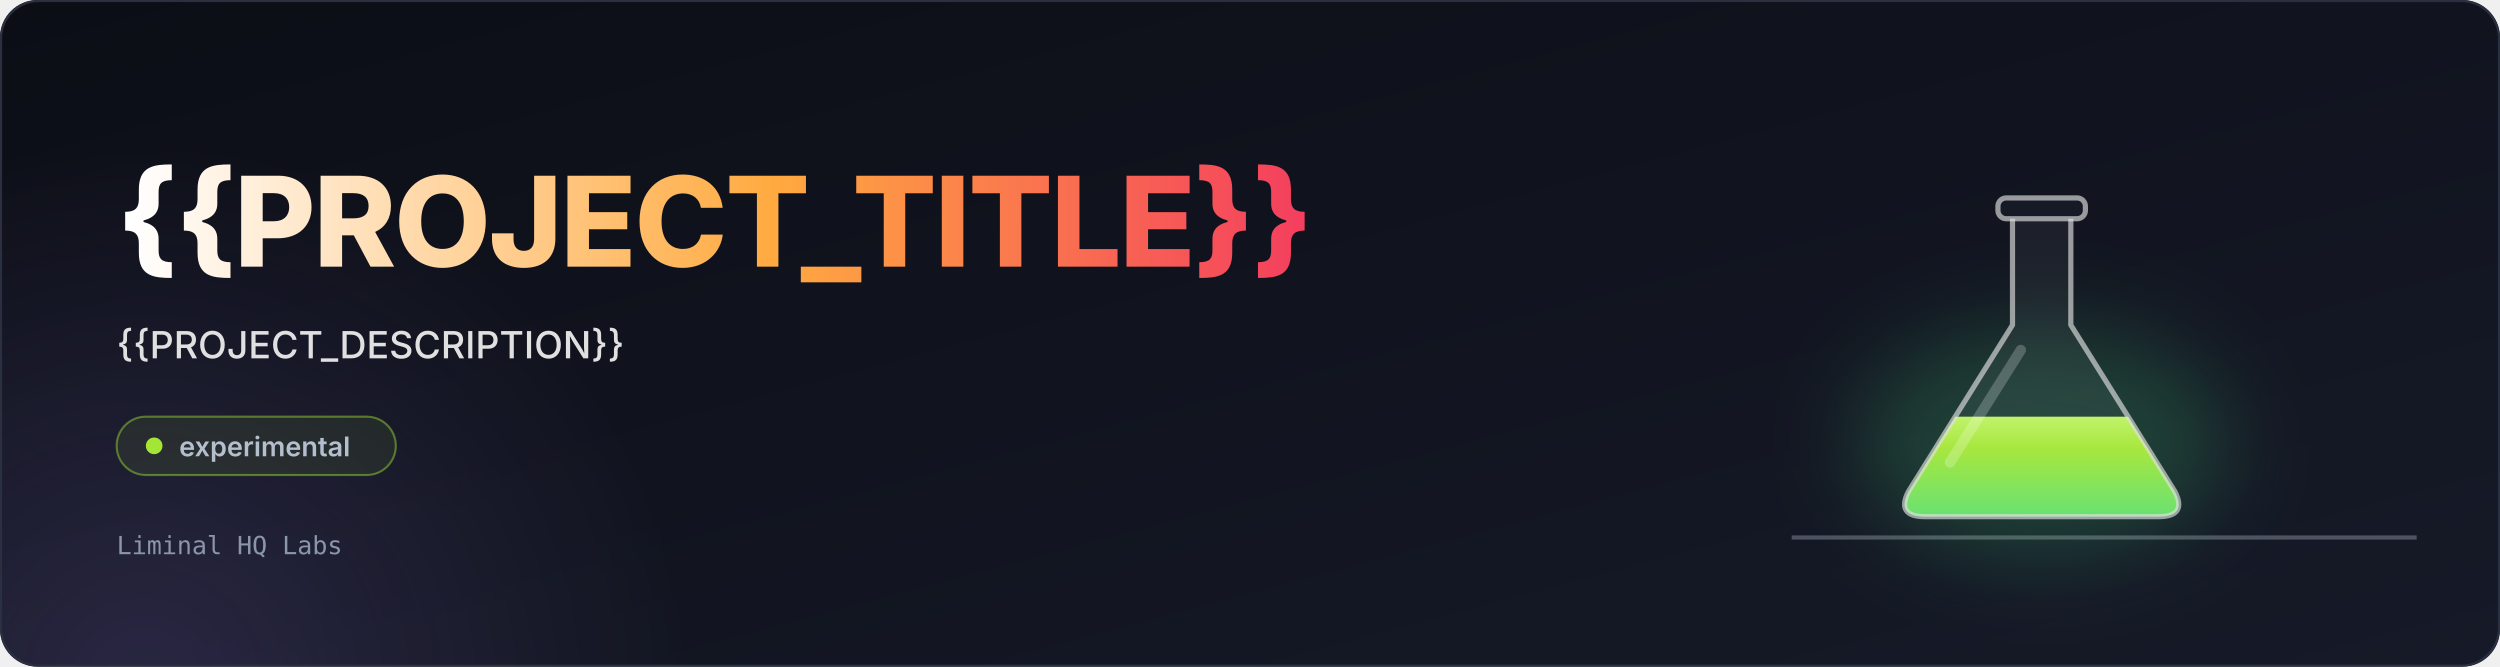
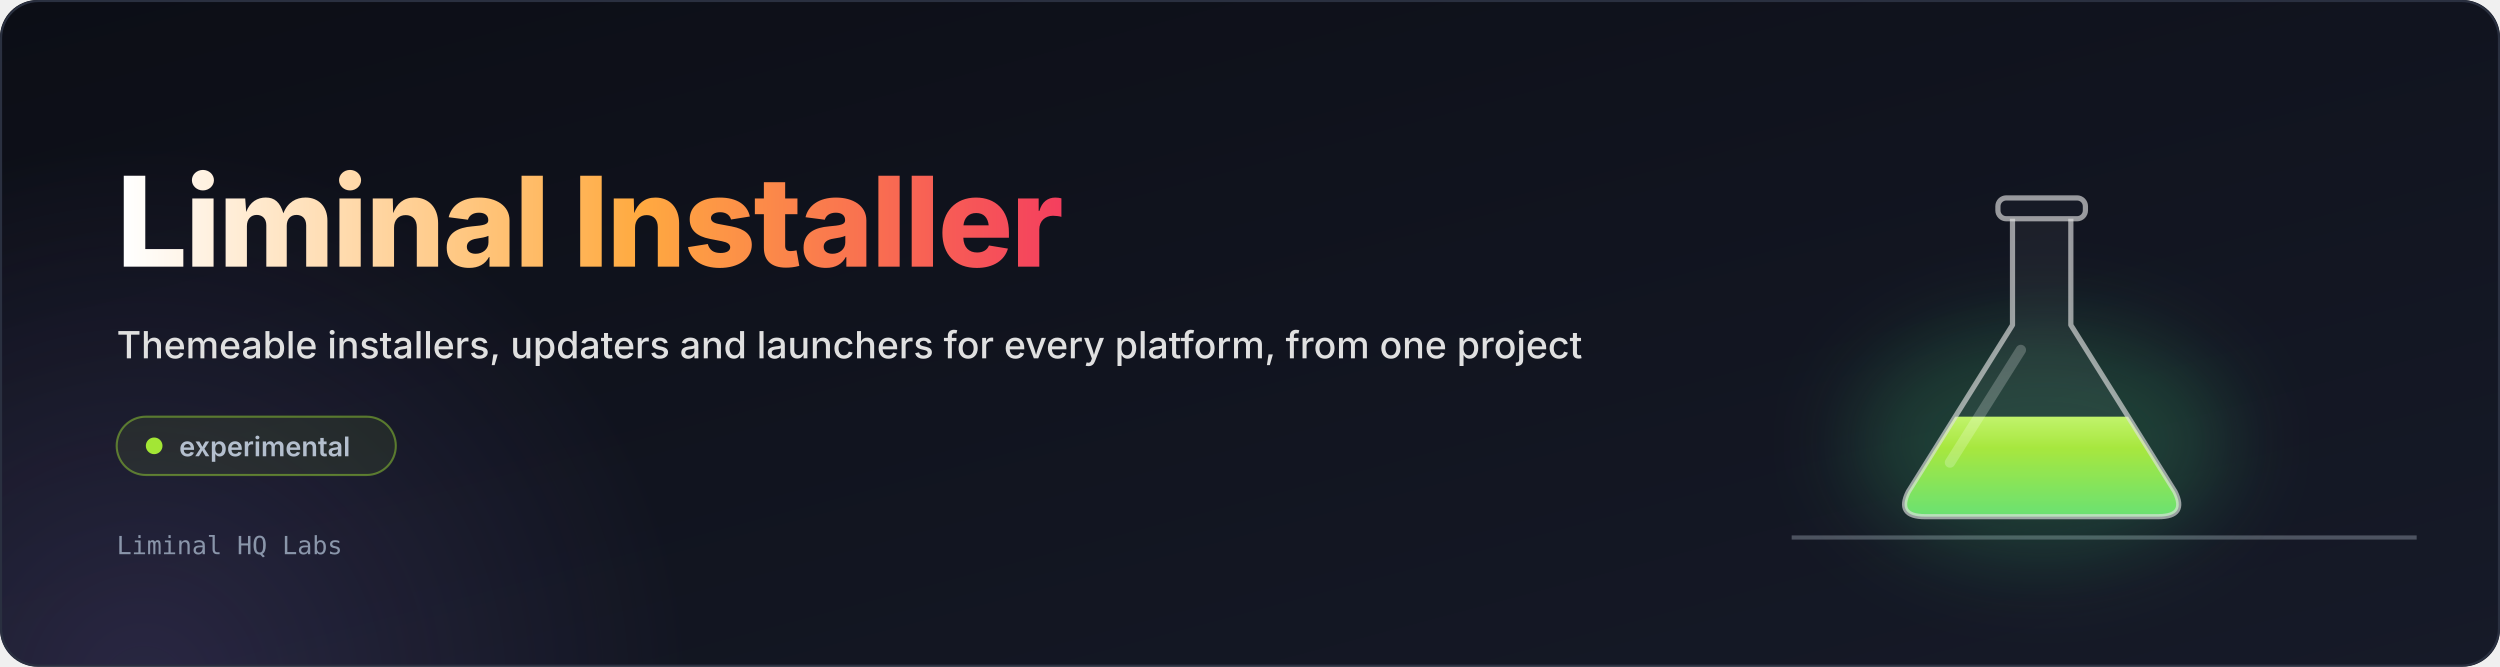
<svg xmlns="http://www.w3.org/2000/svg" width="1200" height="320" viewBox="0 0 1200 320" role="img" aria-labelledby="hero-title hero-desc" data-loop="9">
  <style>
		.ui { font-family: ui-sans-serif, system-ui, -apple-system, 'Segoe UI', 'Adwaita Sans', Inter, sans-serif; }
		.mono { font-family: ui-monospace, 'JetBrains Mono', 'SFMono-Regular', Menlo, Consolas, monospace; }
		.bg-a { stop-color: #0c0e16; }
		.bg-b { stop-color: #161a28; }
		.edge { fill: none; stroke: #2a3040; }
		.static { display: none; }
		@media (prefers-color-scheme: dark) {
			.bg-a { stop-color: #050507; }
			.bg-b { stop-color: #0e1019; }
			.edge { stroke: #1d212c; }
		}
		@media (prefers-reduced-motion: reduce) {
			.motion { display: none; }
			.static { display: inline; }
		}
	</style>
  <defs>
    <linearGradient id="bg" x1="0" y1="0" x2="1" y2="1">
      <stop class="bg-a" offset="0" />
      <stop class="bg-b" offset="1" />
    </linearGradient>
    <linearGradient id="afterglow" x1="0" y1="0" x2="1" y2="0">
      <stop offset="0" stop-color="#ffffff" />
      <stop offset="0.55" stop-color="#ffaa40" />
      <stop offset="1" stop-color="#f43f5e" />
    </linearGradient>
    <linearGradient id="liquid" x1="0" y1="0" x2="0" y2="1">
      <stop offset="0" stop-color="#bef264" />
      <stop offset="0.25" stop-color="#a3e635" />
      <stop offset="1" stop-color="#4ade80" />
    </linearGradient>
    <radialGradient id="wash">
      <stop offset="0" stop-color="#a78bfa" stop-opacity="0.16" />
      <stop offset="1" stop-color="#a78bfa" stop-opacity="0" />
    </radialGradient>
    <filter id="haze" x="-60%" y="-60%" width="220%" height="220%">
      <feGaussianBlur stdDeviation="20" />
    </filter>
    <clipPath id="frame">
      <rect width="1200" height="320" rx="18" />
    </clipPath>
    <clipPath id="flask-in">
      <path d="M966 104V156L916 236Q910 248 924 248H1036Q1050 248 1044 236L994 156V104Z" />
    </clipPath>
  </defs>
  <g clip-path="url(#frame)">
    <rect data-bg="" width="1200" height="320" fill="url(#bg)" />
    <circle cx="70" cy="330" r="260" fill="url(#wash)" />
-     <text class="ui" x="56" y="128" font-size="60" font-weight="800" letter-spacing="-1" fill="url(#afterglow)">{{PROJECT_TITLE}}</text>
-     <text class="ui" x="56" y="172" font-size="18" font-weight="500" fill="#e0e0e0">{{PROJECT_DESCRIPTION}}</text>
+     <text class="ui" x="56" y="128" font-size="60" font-weight="800" letter-spacing="-1" fill="url(#afterglow)">Liminal Installer</text>
+     <text class="ui" x="56" y="172" font-size="18" font-weight="500" fill="#e0e0e0">Themeable installers, updaters and launchers for every platform, from one project</text>
    <g class="ui" font-size="13" font-weight="600" fill="#b4bfce">
      <rect id="chip-status" data-box="" x="56" y="200" width="134" height="28" rx="14" fill="#a3e635" fill-opacity="0.08" stroke="#a3e635" stroke-opacity="0.45" />
      <circle class="motion" cx="74" cy="214" r="4" fill="#a3e635">
        <animate attributeName="opacity" dur="3s" repeatCount="indefinite" calcMode="spline" keyTimes="0;0.5;1" keySplines="0.45 0 0.55 1;0.45 0 0.55 1" values="1;0.35;1" />
      </circle>
      <circle class="static" cx="74" cy="214" r="4" fill="#a3e635" />
      <text data-for="chip-status" x="86" y="219">experimental</text>
    </g>
    <text class="mono" x="56" y="266" font-size="12" fill="#8a96aa">Liminal HQ Labs</text>
    <rect x="860" y="257" width="300" height="2" fill="#b4bfce" opacity="0.35" />
    <g class="motion">
      <ellipse cx="980" cy="212" rx="90" ry="56" fill="#4ade80" opacity="0.2" filter="url(#haze)">
        <animate attributeName="opacity" dur="4.5s" repeatCount="indefinite" calcMode="spline" keyTimes="0;0.5;1" keySplines="0.45 0 0.55 1;0.45 0 0.55 1" values="0.16;0.32;0.16" />
      </ellipse>
    </g>
    <ellipse class="static" cx="980" cy="212" rx="90" ry="56" fill="#4ade80" opacity="0.24" filter="url(#haze)" />
    <g clip-path="url(#flask-in)">
      <path fill="url(#liquid)" d="M900 200H1060V260H900Z" />
      <g class="motion" fill="#ecfccb">
        <circle cx="962" cy="244" r="3" opacity="0">
          <animate attributeName="cy" dur="3s" repeatCount="indefinite" calcMode="spline" keyTimes="0;0.05;0.7;1" keySplines="0 0 1 1;0.5 0 0.8 1;0 0 1 1" values="244;244;204;204" />
          <animate attributeName="opacity" dur="3s" repeatCount="indefinite" keyTimes="0;0.05;0.15;0.6;0.7;1" values="0;0;0.85;0.85;0;0" />
        </circle>
        <circle cx="990" cy="244" r="4" opacity="0">
          <animate attributeName="cy" dur="4.5s" repeatCount="indefinite" calcMode="spline" keyTimes="0;0.3;0.9;1" keySplines="0 0 1 1;0.5 0 0.8 1;0 0 1 1" values="244;244;204;204" />
          <animate attributeName="opacity" dur="4.5s" repeatCount="indefinite" keyTimes="0;0.3;0.4;0.8;0.9;1" values="0;0;0.8;0.8;0;0" />
        </circle>
        <circle cx="1010" cy="242" r="2.5" opacity="0">
          <animate attributeName="cy" dur="3s" repeatCount="indefinite" calcMode="spline" keyTimes="0;0.4;0.95;1" keySplines="0 0 1 1;0.5 0 0.8 1;0 0 1 1" values="242;242;205;205" />
          <animate attributeName="opacity" dur="3s" repeatCount="indefinite" keyTimes="0;0.4;0.5;0.85;0.95;1" values="0;0;0.85;0.85;0;0" />
        </circle>
      </g>
      <g class="static" fill="#ecfccb" opacity="0.8">
        <circle cx="962" cy="226" r="3" />
        <circle cx="990" cy="214" r="4" />
        <circle cx="1010" cy="236" r="2.5" />
      </g>
    </g>
    <path d="M966 104V156L916 236Q910 248 924 248H1036Q1050 248 1044 236L994 156V104" fill="#ffffff" fill-opacity="0.05" stroke="#e0e0e0" stroke-opacity="0.65" stroke-width="2.5" stroke-linejoin="round" />
    <rect x="959" y="95" width="42" height="10" rx="4" fill="#161a26" stroke="#e0e0e0" stroke-opacity="0.65" stroke-width="2.5" />
    <path d="M936 222L970 168" stroke="#ffffff" stroke-opacity="0.22" stroke-width="5" stroke-linecap="round" />
  </g>
  <rect class="edge" x="0.5" y="0.5" width="1199" height="319" rx="18" />
</svg>
